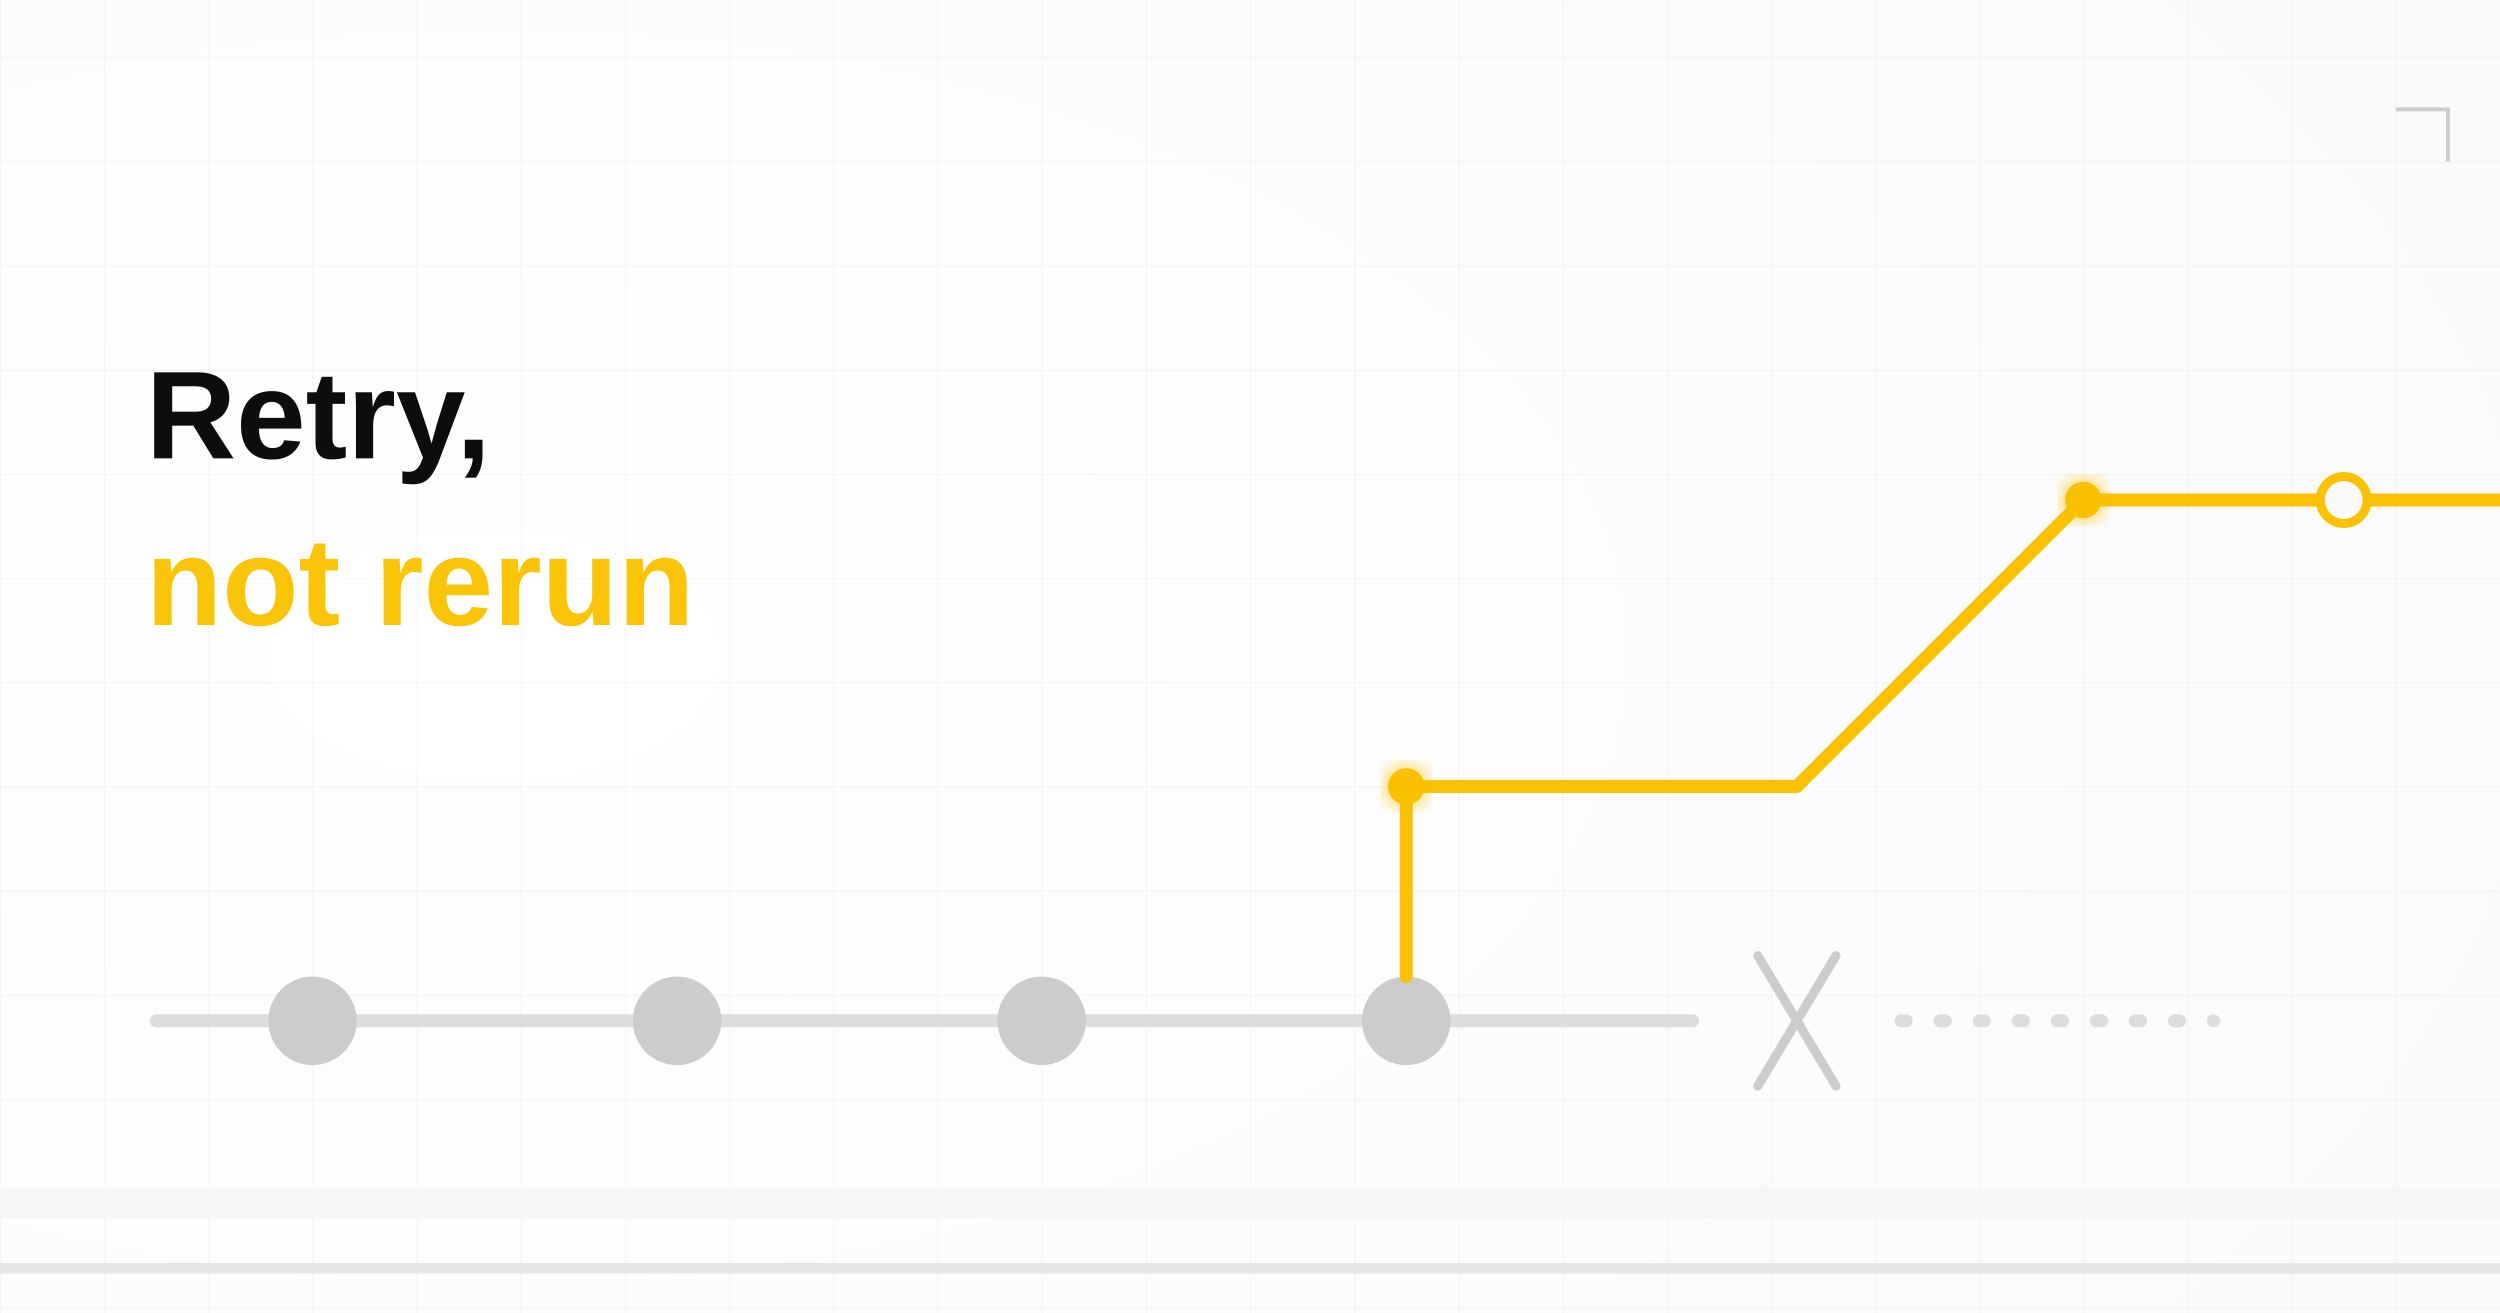
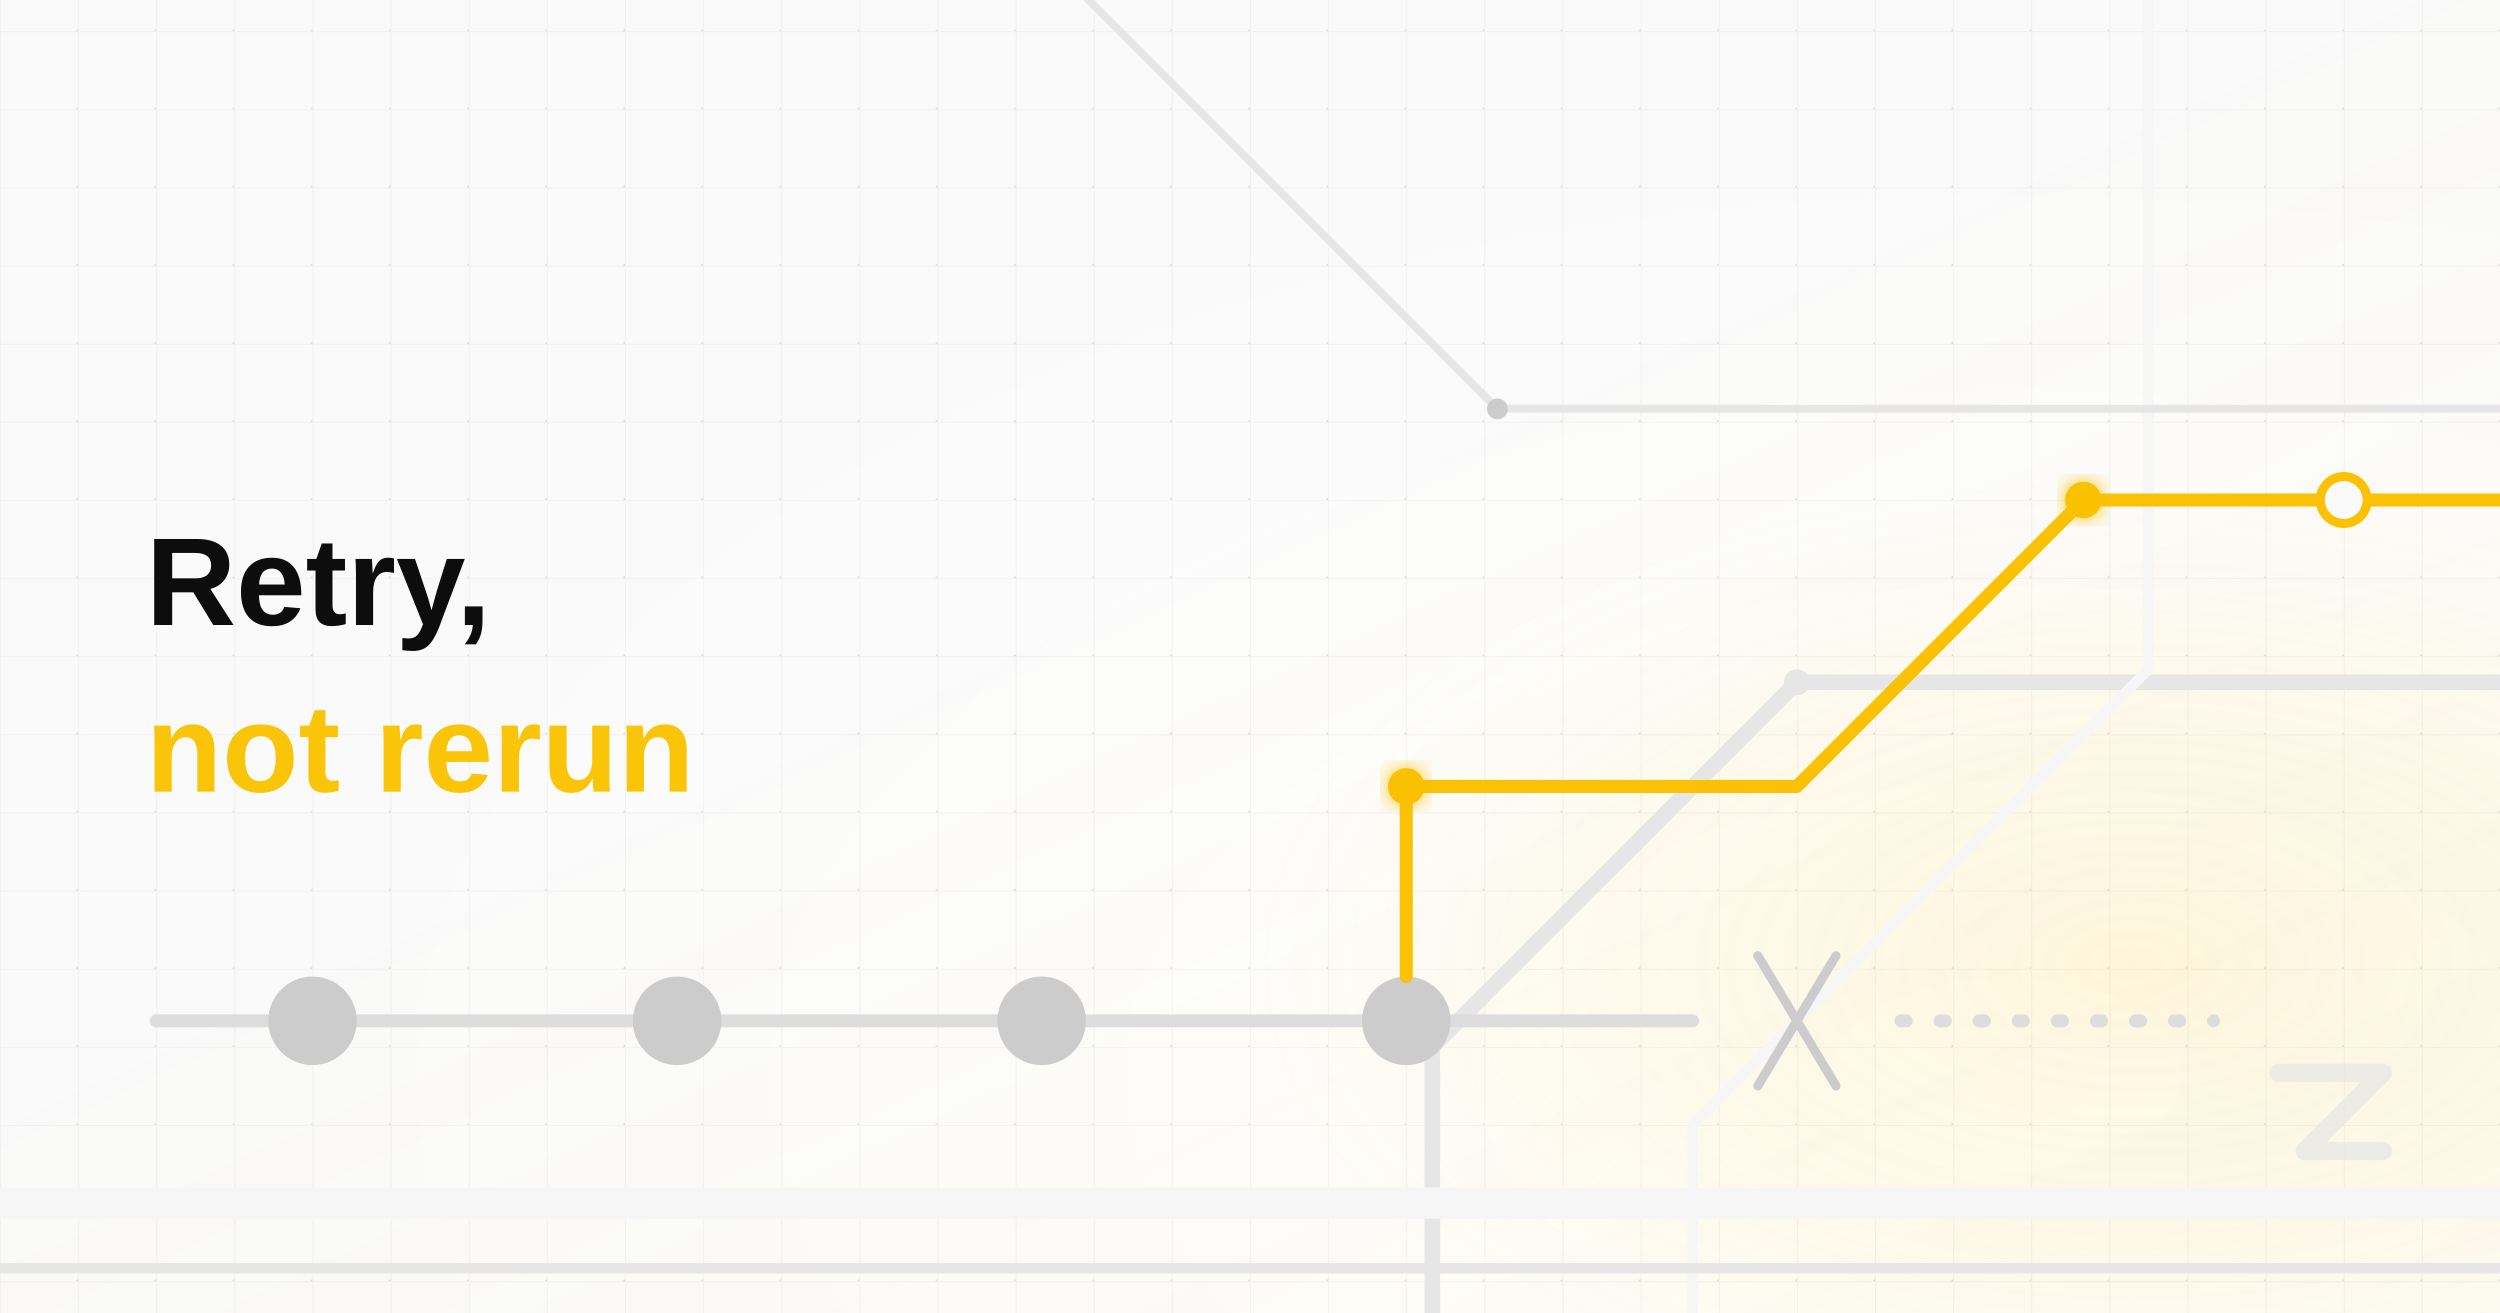
<svg xmlns="http://www.w3.org/2000/svg" width="1200" height="630" viewBox="0 0 1200 630">
  <defs>
-     <radialGradient id="bg-grad-light-retry" cx="20%" cy="50%" r="90%">
+     <radialGradient id="bg-glow-light-retry" cx="80%" cy="80%" r="70%">
      <stop offset="0%" stop-color="#FFFFFF" />
      <stop offset="100%" stop-color="#FAFAFA" />
    </radialGradient>
+     <radialGradient id="accent-glow-light-retry" cx="85%" cy="72%" r="35%">
+       <stop offset="0%" stop-color="#FAC409" stop-opacity="0.12" />
+       <stop offset="100%" stop-color="#FAC409" stop-opacity="0" />
+     </radialGradient>
+     <linearGradient id="sweep-light-retry" x1="82%" y1="88%" x2="18%" y2="12%">
+       <stop offset="0%" stop-color="#FAC409" stop-opacity="0.03" />
+       <stop offset="60%" stop-color="#FAC409" stop-opacity="0" />
+     </linearGradient>
    <filter id="yellow-glow-light-retry" x="-20%" y="-20%" width="140%" height="140%">
      <feGaussianBlur stdDeviation="8" result="blur" />
      <feComposite in="SourceGraphic" in2="blur" operator="over" />
    </filter>
-     <pattern id="grid-lines-light-retry" width="80" height="80" patternUnits="userSpaceOnUse">
-       <path d="M 80 0 L 0 0 0 80" fill="none" stroke="#E6E6E6" stroke-width="1" opacity="0.6" />
+     <pattern id="grid-light-retry" width="60" height="60" patternUnits="userSpaceOnUse">
+       <path d="M 60 0 L 0 0 0 60" fill="none" stroke="#E6E6E6" stroke-width="1" stroke-opacity="0.6" />
+       <circle cx="60" cy="60" r="1.5" fill="#CCCCCC" opacity="0.6" />
    </pattern>
  </defs>
  <svg x="0" y="-22.5" width="1200" height="675" viewBox="0 0 1920 1080">
-     <rect width="1920" height="1080" fill="url(#bg-grad-light-retry)" />
-     <rect width="1920" height="1080" fill="url(#grid-lines-light-retry)" />
+     <rect width="1920" height="1080" fill="url(#bg-glow-light-retry)" />
+     <rect width="1920" height="1080" fill="url(#grid-light-retry)" />
+     <rect width="1920" height="1080" fill="url(#accent-glow-light-retry)" />
+     <rect width="1920" height="1080" fill="url(#sweep-light-retry)" />
+     <g fill="none" stroke-linecap="round" stroke-linejoin="round">
+       <path d="M 1100 1080 L 1100 840 L 1380 560 L 1920 560" stroke="#E6E6E6" stroke-width="12" />
+       <path d="M 1300 1080 L 1300 900 L 1650 550 L 1650 0" stroke="#F6F6F6" stroke-width="8" />
+       <path d="M 800 0 L 1150 350 L 1920 350" stroke="#E6E6E6" stroke-width="6" />
+     </g>
+     <circle cx="1380" cy="560" r="10" fill="#E6E6E6" />
+     <circle cx="1150" cy="350" r="8" fill="#CCCCCC" />
+     <path d="M 1750 860 L 1830 860 L 1770 920 L 1830 920" fill="none" stroke="#E6E6E6" stroke-width="14" stroke-linecap="round" stroke-linejoin="round" opacity="0.7" />
    <g fill="none" stroke-linecap="round" stroke-linejoin="round">
      <path d="M -100 960 L 2020 960" stroke="#F6F6F6" stroke-width="24" />
      <path d="M -100 1010 L 2020 1010" stroke="#E6E6E6" stroke-width="8" />
    </g>
    <path d="M 120 820 L 1300 820" fill="none" stroke="#DDDDDD" stroke-width="10" stroke-linecap="round" />
    <path d="M 1460 820 L 1700 820" fill="none" stroke="#DDDDDD" stroke-width="10" stroke-linecap="round" stroke-dasharray="4 26" />
    <g fill="#CCCCCC">
      <circle cx="240" cy="820" r="34" />
      <circle cx="520" cy="820" r="34" />
      <circle cx="800" cy="820" r="34" />
      <circle cx="1080" cy="820" r="34" />
    </g>
    <g fill="none" stroke="#CCCCCC" stroke-width="7" stroke-linecap="round">
      <path d="M 1350 770 L 1410 870" />
      <path d="M 1410 770 L 1350 870" />
    </g>
    <path d="M 1080 786 L 1080 640 L 1380 640 L 1600 420 L 2020 420" fill="none" stroke="hsl(46, 96%, 50%)" stroke-width="10" stroke-linecap="round" stroke-linejoin="round" />
    <circle cx="1080" cy="640" r="14" fill="hsl(46, 96%, 50%)" filter="url(#yellow-glow-light-retry)" />
    <circle cx="1600" cy="420" r="14" fill="hsl(46, 96%, 50%)" filter="url(#yellow-glow-light-retry)" />
    <circle cx="1800" cy="420" r="18" fill="#FAFAFA" stroke="hsl(46, 96%, 50%)" stroke-width="7" />
-     <path d="M 1840 120 L 1880 120 L 1880 160" fill="none" stroke="#CCCCCC" stroke-width="3" />
  </svg>
-   <text x="70" y="220" font-family="Arial, sans-serif" font-size="60" font-weight="800" fill="#0D0D0D">Retry,</text>
-   <text x="70" y="300" font-family="Arial, sans-serif" font-size="60" font-weight="800" fill="#FAC409">not rerun</text>
+   <text x="70" y="300" font-family="Arial, sans-serif" font-size="60" font-weight="800" fill="#0D0D0D">Retry,</text>
+   <text x="70" y="380" font-family="Arial, sans-serif" font-size="60" font-weight="800" fill="#FAC409">not rerun</text>
</svg>
